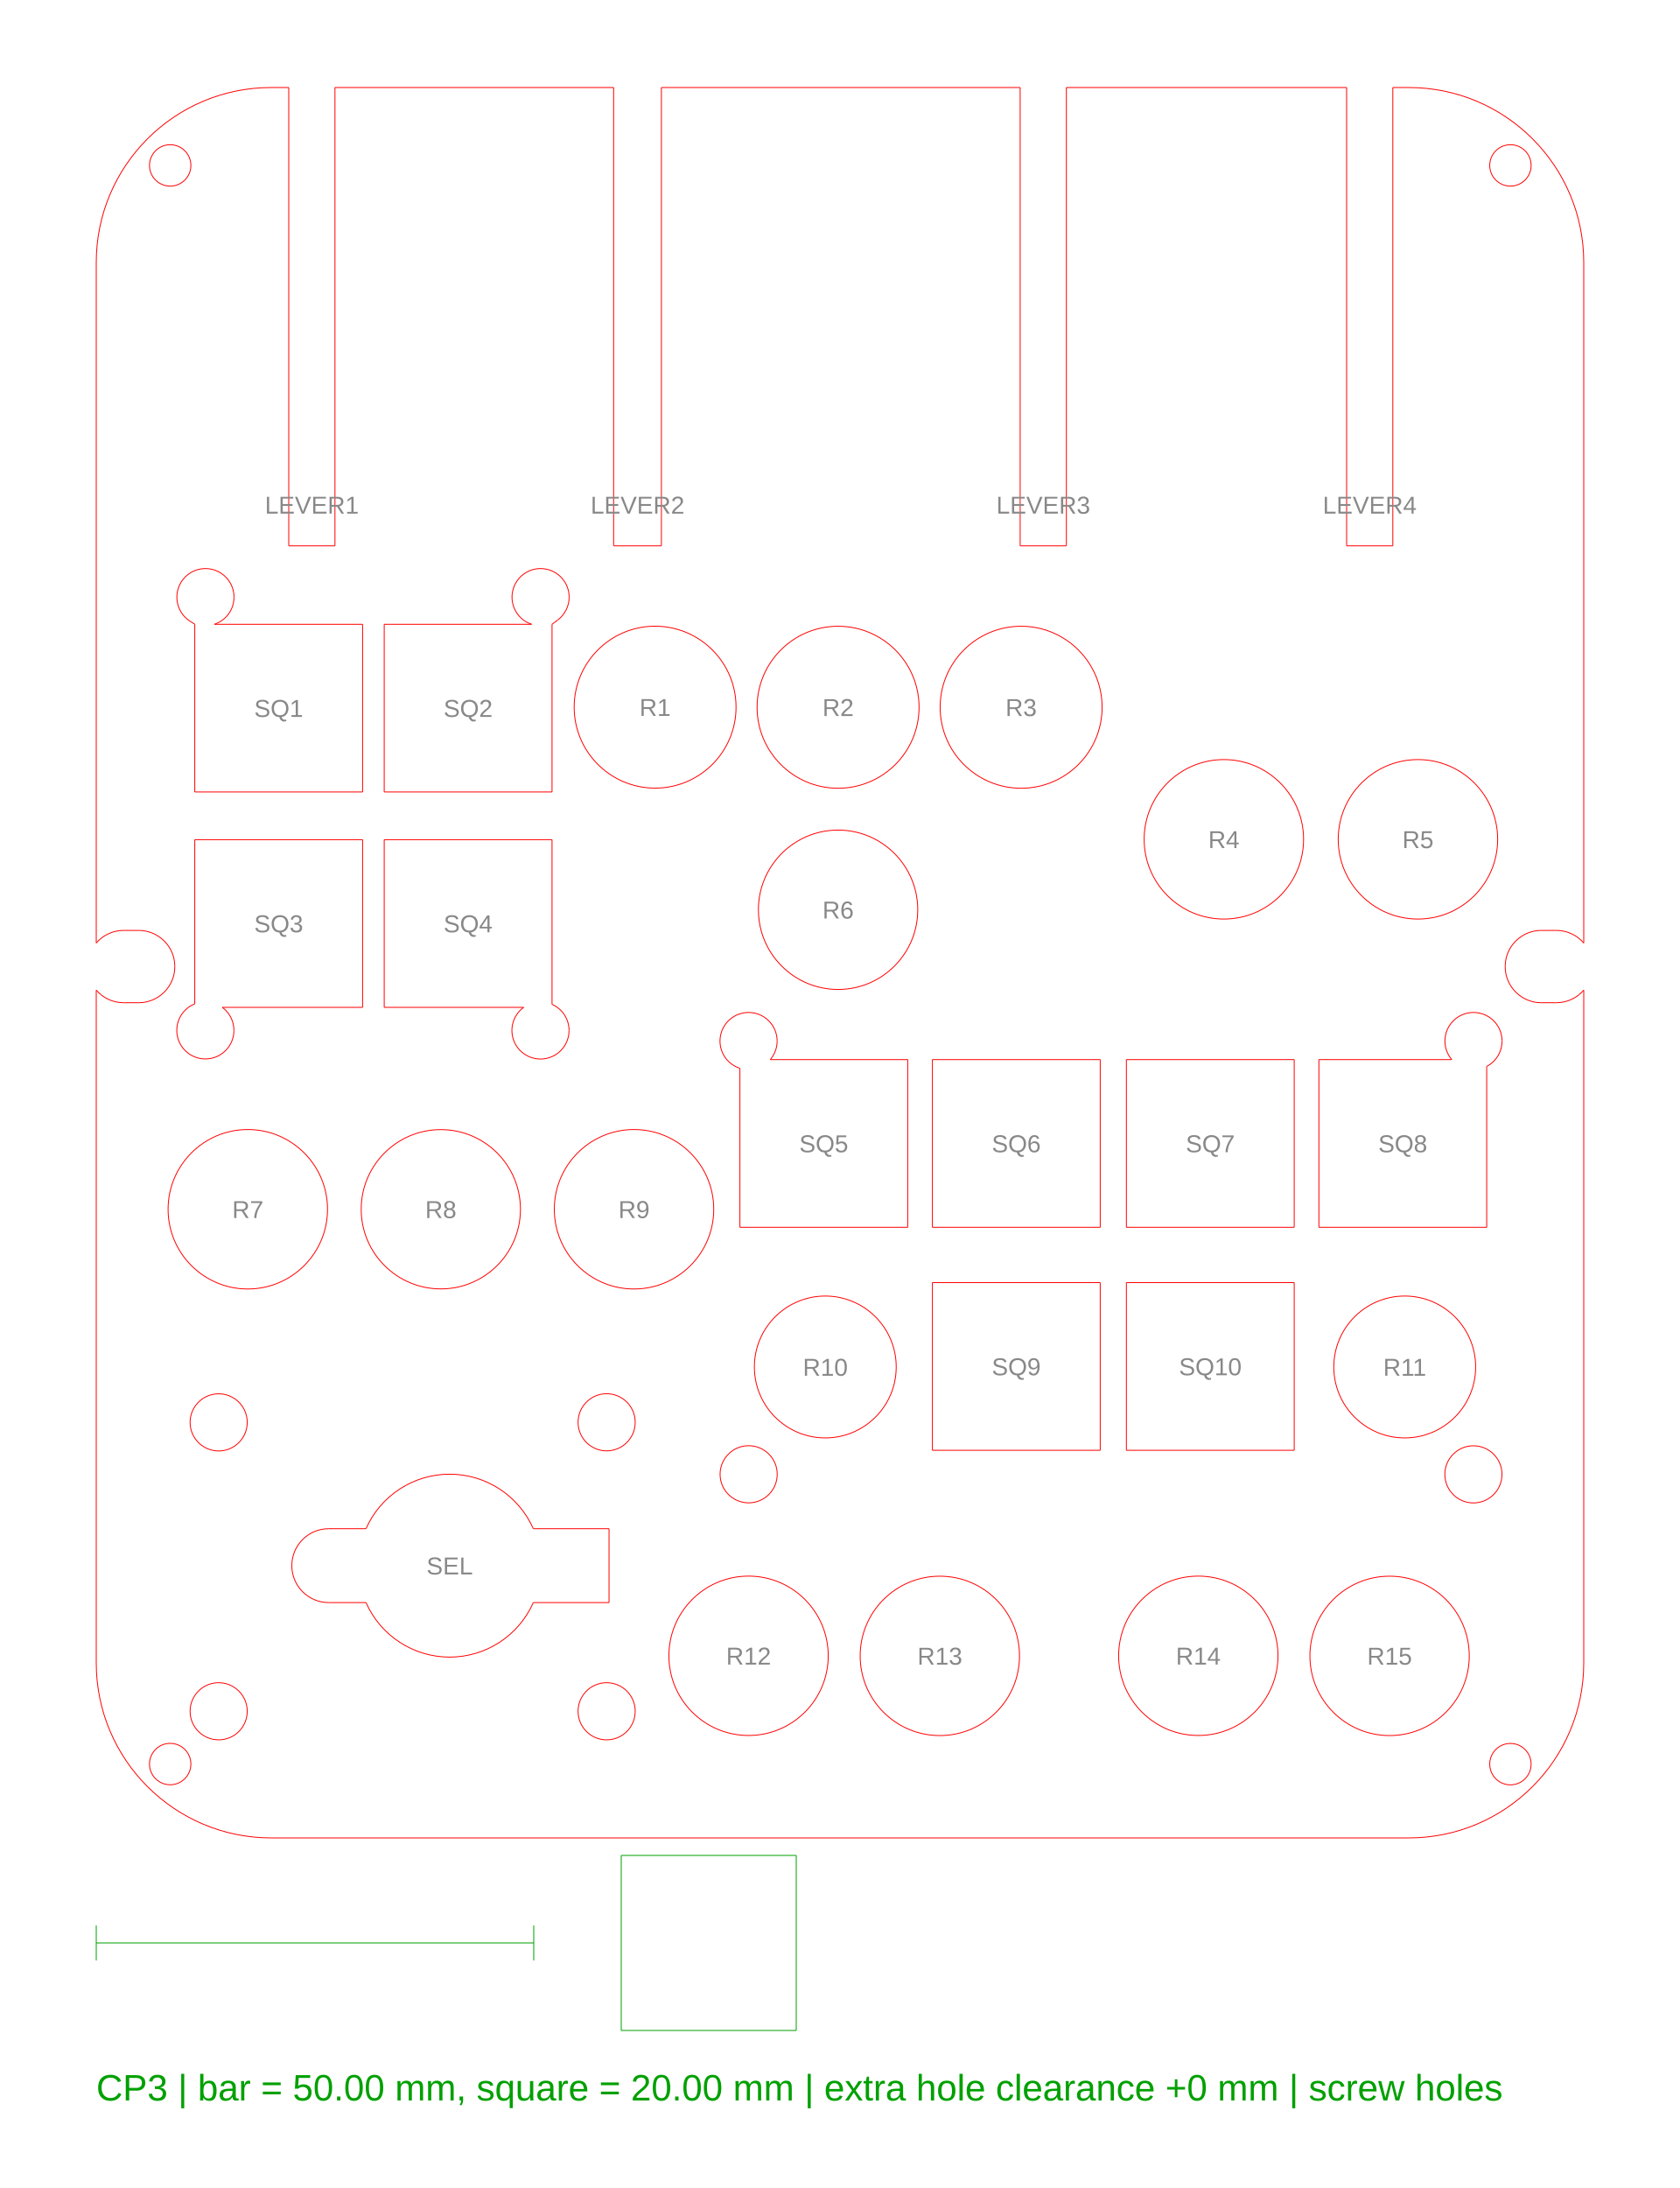
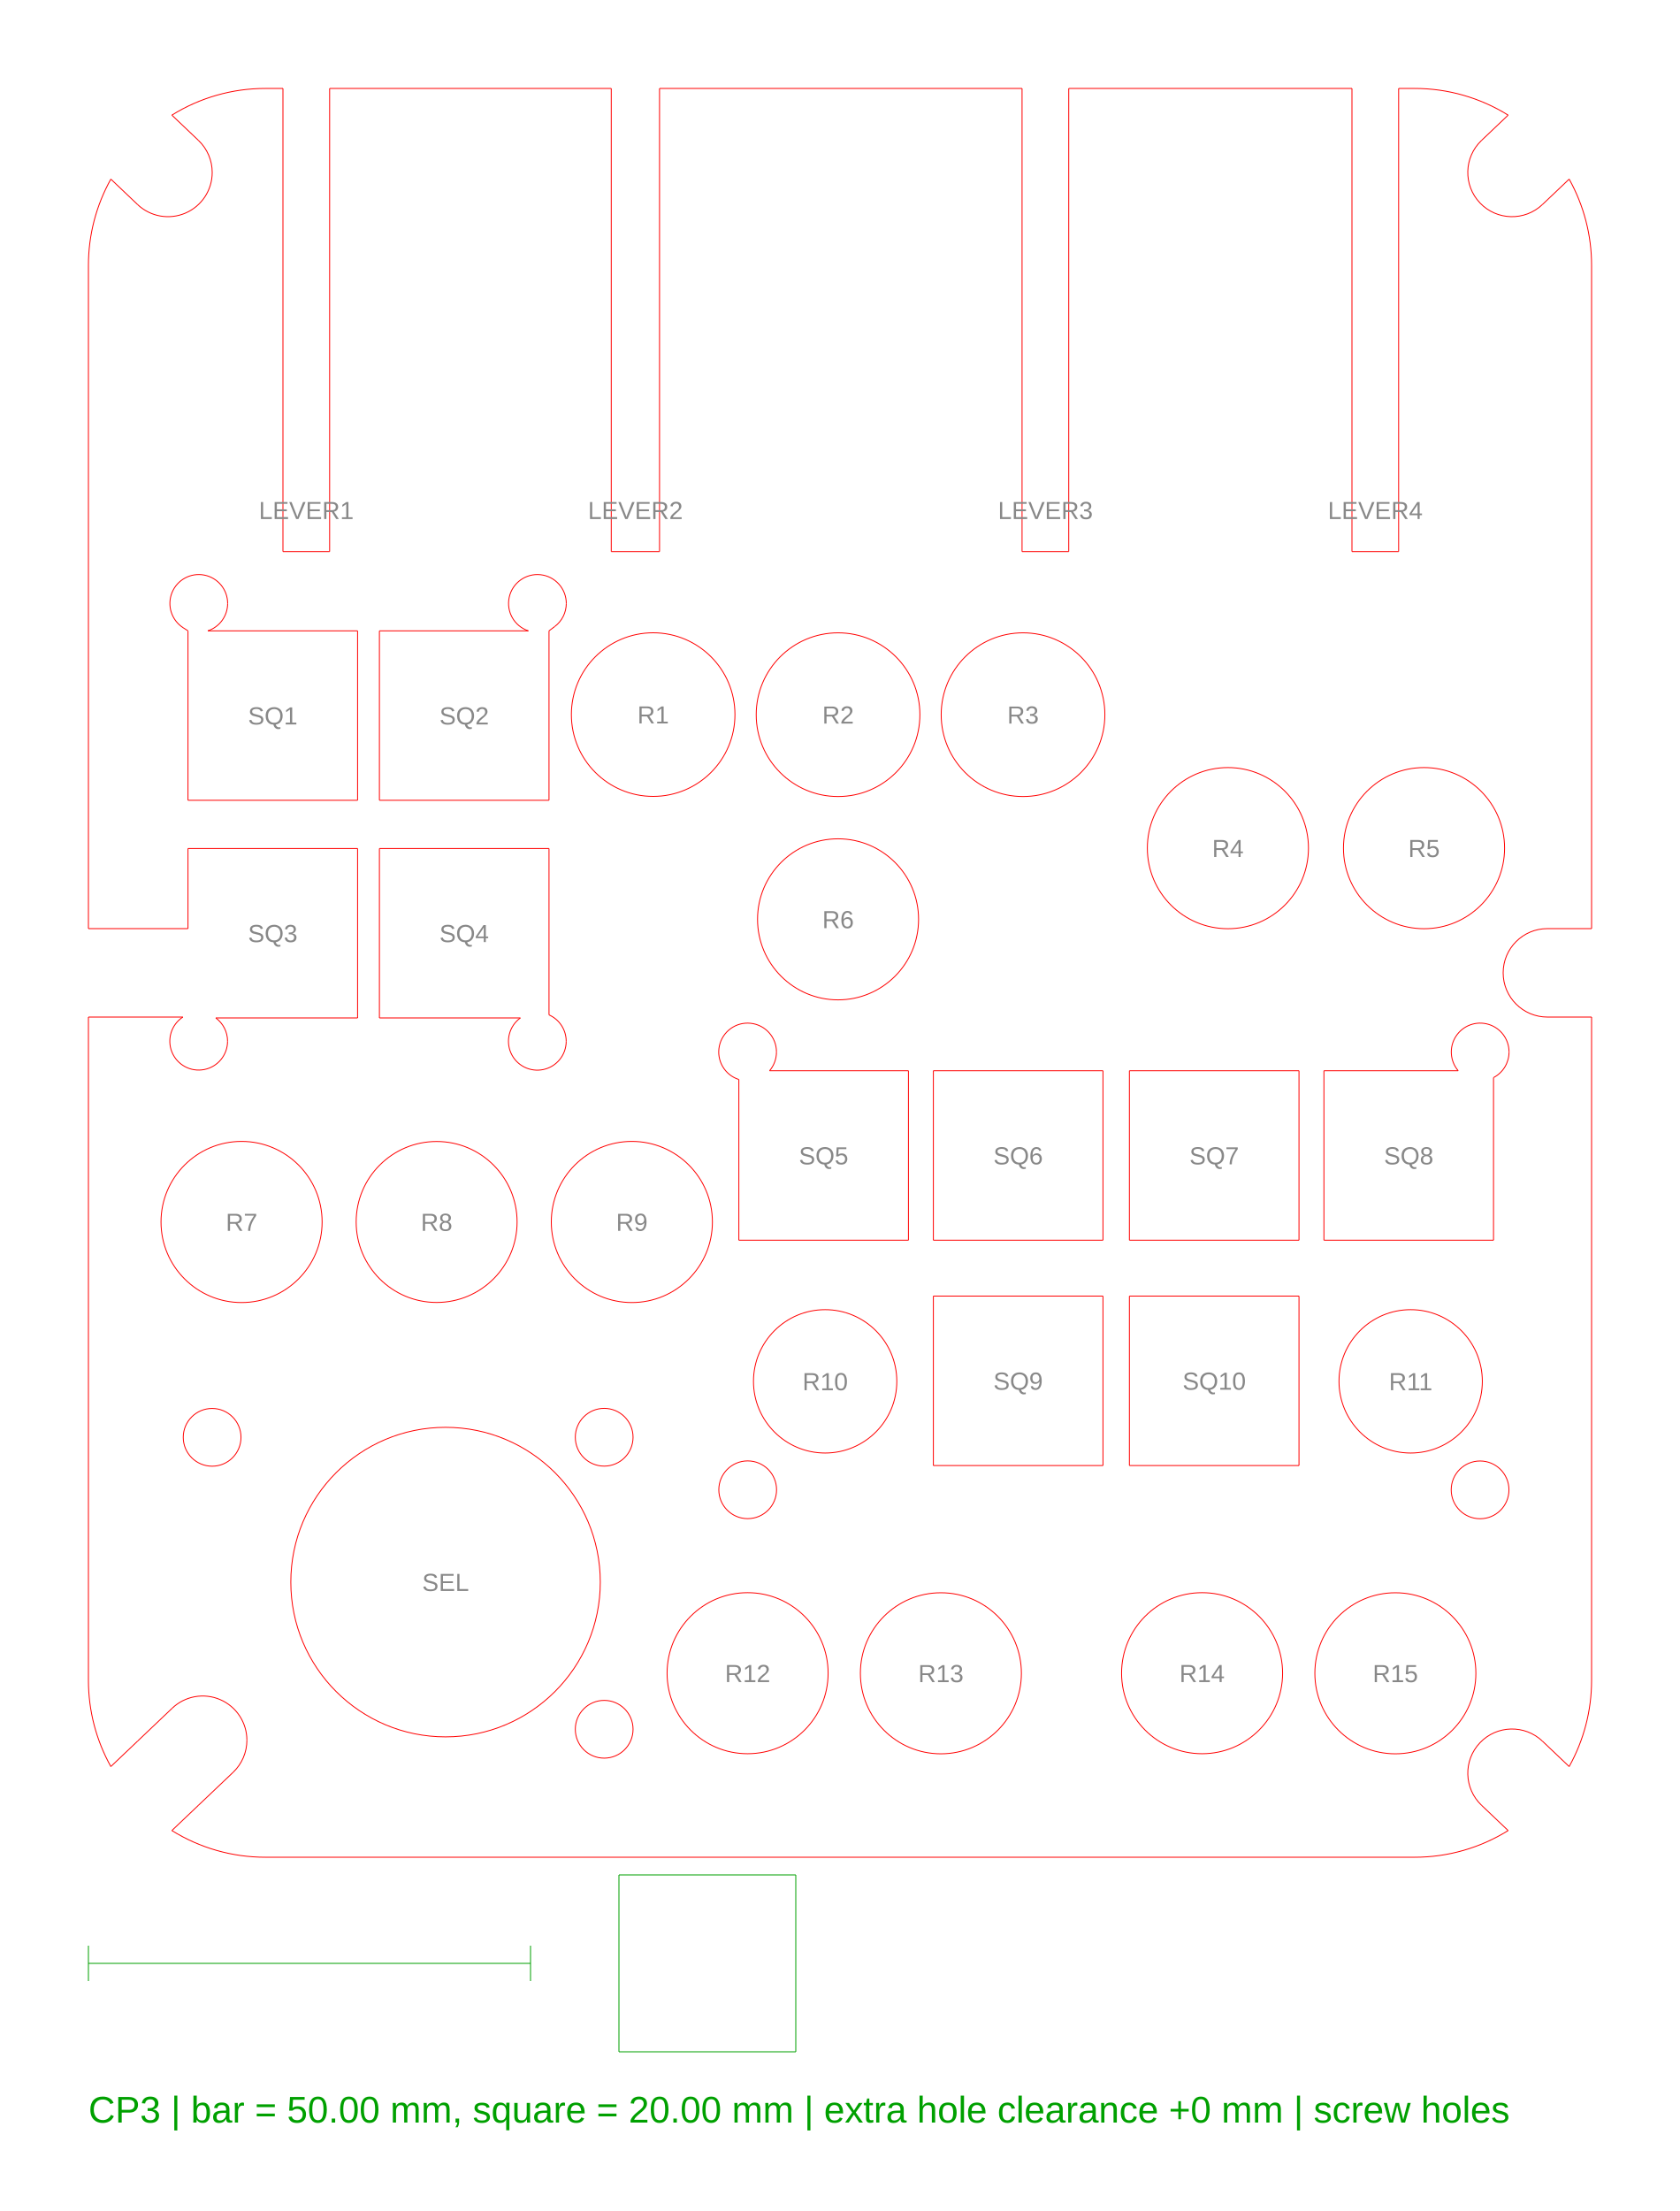
- <svg xmlns="http://www.w3.org/2000/svg" width="192mm" height="250mm" viewBox="0 0 192 250">
-   <line x1="31" y1="210" x2="161" y2="210" fill="none" stroke="#ff0000" stroke-width="0.1" />
-   <line x1="181" y1="190" x2="181" y2="113.134" fill="none" stroke="#ff0000" stroke-width="0.1" />
-   <line x1="181" y1="107.746" x2="181" y2="30" fill="none" stroke="#ff0000" stroke-width="0.1" />
-   <line x1="161" y1="10" x2="159.18" y2="10" fill="none" stroke="#ff0000" stroke-width="0.1" />
-   <line x1="153.9" y1="10" x2="121.87" y2="10" fill="none" stroke="#ff0000" stroke-width="0.1" />
-   <line x1="116.59" y1="10" x2="75.59" y2="10" fill="none" stroke="#ff0000" stroke-width="0.1" />
-   <line x1="70.13" y1="10" x2="38.28" y2="10" fill="none" stroke="#ff0000" stroke-width="0.1" />
-   <line x1="33" y1="10" x2="31" y2="10" fill="none" stroke="#ff0000" stroke-width="0.1" />
-   <line x1="11" y1="30" x2="11" y2="107.746" fill="none" stroke="#ff0000" stroke-width="0.1" />
-   <line x1="11" y1="113.134" x2="11" y2="190" fill="none" stroke="#ff0000" stroke-width="0.1" />
-   <path d="M 161 210 A 20 20 0 0 0 181 190" fill="none" stroke="#ff0000" stroke-width="0.1" />
-   <path d="M 181 30 A 20 20 0 0 0 161 10" fill="none" stroke="#ff0000" stroke-width="0.1" />
-   <path d="M 31 10 A 20 20 0 0 0 11 30" fill="none" stroke="#ff0000" stroke-width="0.1" />
-   <path d="M 11 190 A 20 20 0 0 0 31 210" fill="none" stroke="#ff0000" stroke-width="0.1" />
-   <line x1="33" y1="62.37" x2="38.28" y2="62.37" fill="none" stroke="#ff0000" stroke-width="0.1" />
-   <line x1="38.28" y1="62.37" x2="38.28" y2="10" fill="none" stroke="#ff0000" stroke-width="0.1" />
-   <line x1="33" y1="10" x2="33" y2="62.37" fill="none" stroke="#ff0000" stroke-width="0.1" />
-   <line x1="70.13" y1="62.37" x2="75.59" y2="62.37" fill="none" stroke="#ff0000" stroke-width="0.1" />
-   <line x1="75.59" y1="62.37" x2="75.59" y2="10" fill="none" stroke="#ff0000" stroke-width="0.1" />
-   <line x1="70.13" y1="10" x2="70.13" y2="62.37" fill="none" stroke="#ff0000" stroke-width="0.1" />
-   <line x1="116.59" y1="62.37" x2="121.87" y2="62.37" fill="none" stroke="#ff0000" stroke-width="0.1" />
-   <line x1="121.87" y1="62.37" x2="121.87" y2="10" fill="none" stroke="#ff0000" stroke-width="0.1" />
-   <line x1="116.59" y1="10" x2="116.59" y2="62.37" fill="none" stroke="#ff0000" stroke-width="0.1" />
-   <line x1="153.9" y1="62.37" x2="159.18" y2="62.37" fill="none" stroke="#ff0000" stroke-width="0.1" />
-   <line x1="159.18" y1="62.37" x2="159.18" y2="10" fill="none" stroke="#ff0000" stroke-width="0.1" />
-   <line x1="153.9" y1="10" x2="153.9" y2="62.37" fill="none" stroke="#ff0000" stroke-width="0.1" />
-   <path d="M 60.95 174.67 A 10.45 10.45 0 0 0 41.83 174.67" fill="none" stroke="#ff0000" stroke-width="0.1" />
-   <path d="M 41.83 183.11 A 10.45 10.45 0 0 0 60.95 183.11" fill="none" stroke="#ff0000" stroke-width="0.1" />
-   <line x1="37.57" y1="183.11" x2="41.83" y2="183.11" fill="none" stroke="#ff0000" stroke-width="0.1" />
-   <line x1="41.83" y1="174.67" x2="37.57" y2="174.67" fill="none" stroke="#ff0000" stroke-width="0.1" />
-   <path d="M 37.57 174.67 A 4.22 4.22 0 0 0 33.35 178.89" fill="none" stroke="#ff0000" stroke-width="0.1" />
-   <path d="M 33.35 178.89 A 4.22 4.22 0 0 0 37.57 183.11" fill="none" stroke="#ff0000" stroke-width="0.1" />
-   <line x1="60.95" y1="183.11" x2="69.605" y2="183.11" fill="none" stroke="#ff0000" stroke-width="0.1" />
-   <line x1="69.605" y1="183.11" x2="69.605" y2="174.67" fill="none" stroke="#ff0000" stroke-width="0.1" />
-   <line x1="69.605" y1="174.67" x2="60.95" y2="174.67" fill="none" stroke="#ff0000" stroke-width="0.1" />
-   <line x1="22.26" y1="90.49" x2="41.44" y2="90.49" fill="none" stroke="#ff0000" stroke-width="0.1" />
-   <line x1="41.44" y1="90.49" x2="41.44" y2="71.33" fill="none" stroke="#ff0000" stroke-width="0.1" />
-   <line x1="41.44" y1="71.33" x2="24.505" y2="71.33" fill="none" stroke="#ff0000" stroke-width="0.1" />
-   <line x1="22.26" y1="71.33" x2="22.26" y2="90.49" fill="none" stroke="#ff0000" stroke-width="0.1" />
-   <line x1="43.91" y1="90.49" x2="63.09" y2="90.49" fill="none" stroke="#ff0000" stroke-width="0.1" />
-   <line x1="63.09" y1="90.49" x2="63.09" y2="71.33" fill="none" stroke="#ff0000" stroke-width="0.1" />
-   <line x1="60.755" y1="71.33" x2="43.91" y2="71.33" fill="none" stroke="#ff0000" stroke-width="0.1" />
-   <line x1="43.91" y1="71.33" x2="43.91" y2="90.49" fill="none" stroke="#ff0000" stroke-width="0.1" />
-   <line x1="25.405" y1="115.1" x2="41.44" y2="115.1" fill="none" stroke="#ff0000" stroke-width="0.1" />
-   <line x1="41.44" y1="115.1" x2="41.44" y2="95.94" fill="none" stroke="#ff0000" stroke-width="0.1" />
-   <line x1="41.44" y1="95.94" x2="22.26" y2="95.94" fill="none" stroke="#ff0000" stroke-width="0.1" />
-   <line x1="22.26" y1="95.94" x2="22.26" y2="114.698" fill="none" stroke="#ff0000" stroke-width="0.1" />
-   <line x1="43.91" y1="115.1" x2="59.849" y2="115.1" fill="none" stroke="#ff0000" stroke-width="0.1" />
-   <line x1="63.09" y1="114.754" x2="63.09" y2="95.94" fill="none" stroke="#ff0000" stroke-width="0.1" />
-   <line x1="63.09" y1="95.94" x2="43.91" y2="95.94" fill="none" stroke="#ff0000" stroke-width="0.1" />
-   <line x1="43.91" y1="95.94" x2="43.91" y2="115.1" fill="none" stroke="#ff0000" stroke-width="0.1" />
-   <line x1="84.56" y1="140.23" x2="103.74" y2="140.23" fill="none" stroke="#ff0000" stroke-width="0.1" />
-   <line x1="103.74" y1="140.23" x2="103.74" y2="121.07" fill="none" stroke="#ff0000" stroke-width="0.1" />
-   <line x1="103.74" y1="121.07" x2="88.033" y2="121.07" fill="none" stroke="#ff0000" stroke-width="0.1" />
-   <line x1="84.56" y1="122.061" x2="84.56" y2="140.23" fill="none" stroke="#ff0000" stroke-width="0.1" />
-   <line x1="106.56" y1="140.23" x2="125.74" y2="140.23" fill="none" stroke="#ff0000" stroke-width="0.1" />
-   <line x1="125.74" y1="140.23" x2="125.74" y2="121.07" fill="none" stroke="#ff0000" stroke-width="0.1" />
-   <line x1="125.74" y1="121.07" x2="106.56" y2="121.07" fill="none" stroke="#ff0000" stroke-width="0.1" />
-   <line x1="106.56" y1="121.07" x2="106.56" y2="140.23" fill="none" stroke="#ff0000" stroke-width="0.1" />
-   <line x1="128.73" y1="140.23" x2="147.91" y2="140.23" fill="none" stroke="#ff0000" stroke-width="0.1" />
-   <line x1="147.91" y1="140.23" x2="147.91" y2="121.07" fill="none" stroke="#ff0000" stroke-width="0.1" />
-   <line x1="147.91" y1="121.07" x2="128.73" y2="121.07" fill="none" stroke="#ff0000" stroke-width="0.1" />
-   <line x1="128.73" y1="121.07" x2="128.73" y2="140.23" fill="none" stroke="#ff0000" stroke-width="0.1" />
-   <line x1="150.73" y1="140.23" x2="169.91" y2="140.23" fill="none" stroke="#ff0000" stroke-width="0.1" />
-   <line x1="169.91" y1="140.23" x2="169.91" y2="121.845" fill="none" stroke="#ff0000" stroke-width="0.1" />
-   <line x1="165.917" y1="121.07" x2="150.73" y2="121.07" fill="none" stroke="#ff0000" stroke-width="0.1" />
-   <line x1="150.73" y1="121.07" x2="150.73" y2="140.23" fill="none" stroke="#ff0000" stroke-width="0.1" />
-   <line x1="106.56" y1="165.71" x2="125.74" y2="165.71" fill="none" stroke="#ff0000" stroke-width="0.1" />
-   <line x1="125.74" y1="165.71" x2="125.74" y2="146.55" fill="none" stroke="#ff0000" stroke-width="0.1" />
-   <line x1="125.74" y1="146.55" x2="106.56" y2="146.55" fill="none" stroke="#ff0000" stroke-width="0.1" />
-   <line x1="106.56" y1="146.55" x2="106.56" y2="165.71" fill="none" stroke="#ff0000" stroke-width="0.1" />
-   <line x1="128.73" y1="165.71" x2="147.91" y2="165.71" fill="none" stroke="#ff0000" stroke-width="0.1" />
-   <line x1="147.91" y1="165.71" x2="147.91" y2="146.55" fill="none" stroke="#ff0000" stroke-width="0.1" />
-   <line x1="147.91" y1="146.55" x2="128.73" y2="146.55" fill="none" stroke="#ff0000" stroke-width="0.1" />
-   <line x1="128.73" y1="146.55" x2="128.73" y2="165.71" fill="none" stroke="#ff0000" stroke-width="0.1" />
-   <circle cx="74.87" cy="80.8" r="9.25" fill="none" stroke="#ff0000" stroke-width="0.1" />
-   <circle cx="95.78" cy="80.81" r="9.255" fill="none" stroke="#ff0000" stroke-width="0.1" />
-   <circle cx="116.7" cy="80.81" r="9.255" fill="none" stroke="#ff0000" stroke-width="0.1" />
-   <circle cx="139.87" cy="95.9" r="9.11" fill="none" stroke="#ff0000" stroke-width="0.1" />
-   <circle cx="162.05" cy="95.9" r="9.11" fill="none" stroke="#ff0000" stroke-width="0.1" />
-   <circle cx="95.78" cy="103.95" r="9.105" fill="none" stroke="#ff0000" stroke-width="0.1" />
-   <circle cx="28.32" cy="138.17" r="9.11" fill="none" stroke="#ff0000" stroke-width="0.1" />
-   <circle cx="50.38" cy="138.17" r="9.1" fill="none" stroke="#ff0000" stroke-width="0.1" />
-   <circle cx="72.46" cy="138.17" r="9.11" fill="none" stroke="#ff0000" stroke-width="0.1" />
-   <circle cx="94.32" cy="156.19" r="8.105" fill="none" stroke="#ff0000" stroke-width="0.1" />
-   <circle cx="160.54" cy="156.19" r="8.105" fill="none" stroke="#ff0000" stroke-width="0.1" />
-   <circle cx="85.55" cy="189.19" r="9.105" fill="none" stroke="#ff0000" stroke-width="0.1" />
-   <circle cx="107.41" cy="189.2" r="9.105" fill="none" stroke="#ff0000" stroke-width="0.1" />
-   <circle cx="136.95" cy="189.19" r="9.105" fill="none" stroke="#ff0000" stroke-width="0.1" />
-   <circle cx="158.81" cy="189.2" r="9.105" fill="none" stroke="#ff0000" stroke-width="0.1" />
-   <path d="M 26.745 68.23 A 3.265 3.265 0 1 0 21.704 70.97" fill="none" stroke="#ff0000" stroke-width="0.1" />
-   <path d="M 24.505 71.33 A 3.265 3.265 0 0 0 26.745 68.23" fill="none" stroke="#ff0000" stroke-width="0.1" />
-   <path d="M 65.045 68.23 A 3.265 3.265 0 1 0 60.755 71.33" fill="none" stroke="#ff0000" stroke-width="0.1" />
-   <path d="M 63.742 70.84 A 3.265 3.265 0 0 0 65.045 68.23" fill="none" stroke="#ff0000" stroke-width="0.1" />
-   <path d="M 26.735 117.73 A 3.265 3.265 0 0 0 25.405 115.1" fill="none" stroke="#ff0000" stroke-width="0.1" />
-   <path d="M 22.26 114.698 A 3.265 3.265 0 1 0 26.735 117.73" fill="none" stroke="#ff0000" stroke-width="0.1" />
-   <path d="M 65.035 117.74 A 3.265 3.265 0 0 0 63.09 114.754" fill="none" stroke="#ff0000" stroke-width="0.1" />
-   <path d="M 59.849 115.1 A 3.265 3.265 0 1 0 65.035 117.74" fill="none" stroke="#ff0000" stroke-width="0.1" />
-   <path d="M 88.815 118.95 A 3.265 3.265 0 1 0 84.56 122.061" fill="none" stroke="#ff0000" stroke-width="0.1" />
-   <path d="M 88.033 121.07 A 3.265 3.265 0 0 0 88.815 118.95" fill="none" stroke="#ff0000" stroke-width="0.1" />
-   <path d="M 171.665 118.95 A 3.265 3.265 0 1 0 165.917 121.07" fill="none" stroke="#ff0000" stroke-width="0.1" />
-   <path d="M 169.91 121.845 A 3.265 3.265 0 0 0 171.665 118.95" fill="none" stroke="#ff0000" stroke-width="0.1" />
-   <circle cx="24.99" cy="162.52" r="3.265" fill="none" stroke="#ff0000" stroke-width="0.1" />
-   <circle cx="69.33" cy="162.51" r="3.265" fill="none" stroke="#ff0000" stroke-width="0.1" />
-   <circle cx="85.56" cy="168.45" r="3.265" fill="none" stroke="#ff0000" stroke-width="0.1" />
-   <circle cx="168.39" cy="168.46" r="3.265" fill="none" stroke="#ff0000" stroke-width="0.1" />
-   <circle cx="24.99" cy="195.53" r="3.265" fill="none" stroke="#ff0000" stroke-width="0.1" />
-   <circle cx="69.33" cy="195.53" r="3.265" fill="none" stroke="#ff0000" stroke-width="0.1" />
-   <circle cx="19.45" cy="201.56" r="2.365" fill="none" stroke="#ff0000" stroke-width="0.1" />
-   <circle cx="172.62" cy="201.57" r="2.365" fill="none" stroke="#ff0000" stroke-width="0.1" />
-   <circle cx="19.45" cy="18.9" r="2.365" fill="none" stroke="#ff0000" stroke-width="0.1" />
-   <circle cx="172.62" cy="18.9" r="2.365" fill="none" stroke="#ff0000" stroke-width="0.1" />
-   <line x1="14.13" y1="114.57" x2="15.85" y2="114.57" fill="none" stroke="#ff0000" stroke-width="0.1" />
-   <line x1="15.85" y1="106.31" x2="14.13" y2="106.31" fill="none" stroke="#ff0000" stroke-width="0.1" />
-   <path d="M 15.85 114.57 A 4.13 4.13 0 0 0 19.98 110.44" fill="none" stroke="#ff0000" stroke-width="0.1" />
-   <path d="M 19.98 110.44 A 4.13 4.13 0 0 0 15.85 106.31" fill="none" stroke="#ff0000" stroke-width="0.1" />
-   <path d="M 14.13 106.31 A 4.13 4.13 0 0 0 11 107.746" fill="none" stroke="#ff0000" stroke-width="0.1" />
-   <path d="M 11 113.134 A 4.13 4.13 0 0 0 14.13 114.57" fill="none" stroke="#ff0000" stroke-width="0.1" />
-   <line x1="176.15" y1="114.57" x2="177.87" y2="114.57" fill="none" stroke="#ff0000" stroke-width="0.1" />
-   <line x1="177.87" y1="106.31" x2="176.15" y2="106.31" fill="none" stroke="#ff0000" stroke-width="0.1" />
-   <path d="M 177.87 114.57 A 4.13 4.13 0 0 0 181 113.134" fill="none" stroke="#ff0000" stroke-width="0.1" />
-   <path d="M 181 107.746 A 4.13 4.13 0 0 0 177.87 106.31" fill="none" stroke="#ff0000" stroke-width="0.1" />
-   <path d="M 176.15 106.31 A 4.13 4.13 0 0 0 172.02 110.44" fill="none" stroke="#ff0000" stroke-width="0.1" />
-   <path d="M 172.02 110.44 A 4.13 4.13 0 0 0 176.15 114.57" fill="none" stroke="#ff0000" stroke-width="0.1" />
-   <line x1="21.704" y1="70.97" x2="22.26" y2="71.33" fill="none" stroke="#ff0000" stroke-width="0.1" />
-   <line x1="63.09" y1="71.33" x2="63.742" y2="70.84" fill="none" stroke="#ff0000" stroke-width="0.1" />
-   <text x="35.64" y="58.685" font-family="Arial, Helvetica, sans-serif" font-size="2.8" text-anchor="middle" fill="#888888">LEVER1</text>
-   <text x="72.86" y="58.685" font-family="Arial, Helvetica, sans-serif" font-size="2.8" text-anchor="middle" fill="#888888">LEVER2</text>
-   <text x="119.23" y="58.685" font-family="Arial, Helvetica, sans-serif" font-size="2.8" text-anchor="middle" fill="#888888">LEVER3</text>
-   <text x="156.54" y="58.685" font-family="Arial, Helvetica, sans-serif" font-size="2.8" text-anchor="middle" fill="#888888">LEVER4</text>
-   <text x="51.39" y="179.89" font-family="Arial, Helvetica, sans-serif" font-size="2.8" text-anchor="middle" fill="#888888">SEL</text>
-   <text x="31.85" y="81.91" font-family="Arial, Helvetica, sans-serif" font-size="2.8" text-anchor="middle" fill="#888888">SQ1</text>
-   <text x="53.5" y="81.91" font-family="Arial, Helvetica, sans-serif" font-size="2.8" text-anchor="middle" fill="#888888">SQ2</text>
-   <text x="31.85" y="106.52" font-family="Arial, Helvetica, sans-serif" font-size="2.8" text-anchor="middle" fill="#888888">SQ3</text>
-   <text x="53.5" y="106.52" font-family="Arial, Helvetica, sans-serif" font-size="2.8" text-anchor="middle" fill="#888888">SQ4</text>
-   <text x="94.15" y="131.65" font-family="Arial, Helvetica, sans-serif" font-size="2.8" text-anchor="middle" fill="#888888">SQ5</text>
-   <text x="116.15" y="131.65" font-family="Arial, Helvetica, sans-serif" font-size="2.8" text-anchor="middle" fill="#888888">SQ6</text>
-   <text x="138.32" y="131.65" font-family="Arial, Helvetica, sans-serif" font-size="2.8" text-anchor="middle" fill="#888888">SQ7</text>
-   <text x="160.32" y="131.65" font-family="Arial, Helvetica, sans-serif" font-size="2.8" text-anchor="middle" fill="#888888">SQ8</text>
-   <text x="116.15" y="157.13" font-family="Arial, Helvetica, sans-serif" font-size="2.8" text-anchor="middle" fill="#888888">SQ9</text>
-   <text x="138.32" y="157.13" font-family="Arial, Helvetica, sans-serif" font-size="2.8" text-anchor="middle" fill="#888888">SQ10</text>
-   <text x="74.87" y="81.8" font-family="Arial, Helvetica, sans-serif" font-size="2.8" text-anchor="middle" fill="#888888">R1</text>
-   <text x="95.78" y="81.81" font-family="Arial, Helvetica, sans-serif" font-size="2.8" text-anchor="middle" fill="#888888">R2</text>
-   <text x="116.7" y="81.81" font-family="Arial, Helvetica, sans-serif" font-size="2.8" text-anchor="middle" fill="#888888">R3</text>
-   <text x="139.87" y="96.9" font-family="Arial, Helvetica, sans-serif" font-size="2.8" text-anchor="middle" fill="#888888">R4</text>
-   <text x="162.05" y="96.9" font-family="Arial, Helvetica, sans-serif" font-size="2.8" text-anchor="middle" fill="#888888">R5</text>
-   <text x="95.78" y="104.95" font-family="Arial, Helvetica, sans-serif" font-size="2.8" text-anchor="middle" fill="#888888">R6</text>
-   <text x="28.32" y="139.17" font-family="Arial, Helvetica, sans-serif" font-size="2.8" text-anchor="middle" fill="#888888">R7</text>
-   <text x="50.38" y="139.17" font-family="Arial, Helvetica, sans-serif" font-size="2.8" text-anchor="middle" fill="#888888">R8</text>
-   <text x="72.46" y="139.17" font-family="Arial, Helvetica, sans-serif" font-size="2.8" text-anchor="middle" fill="#888888">R9</text>
-   <text x="94.32" y="157.19" font-family="Arial, Helvetica, sans-serif" font-size="2.8" text-anchor="middle" fill="#888888">R10</text>
-   <text x="160.54" y="157.19" font-family="Arial, Helvetica, sans-serif" font-size="2.8" text-anchor="middle" fill="#888888">R11</text>
-   <text x="85.55" y="190.19" font-family="Arial, Helvetica, sans-serif" font-size="2.8" text-anchor="middle" fill="#888888">R12</text>
-   <text x="107.41" y="190.2" font-family="Arial, Helvetica, sans-serif" font-size="2.8" text-anchor="middle" fill="#888888">R13</text>
-   <text x="136.95" y="190.19" font-family="Arial, Helvetica, sans-serif" font-size="2.8" text-anchor="middle" fill="#888888">R14</text>
-   <text x="158.81" y="190.2" font-family="Arial, Helvetica, sans-serif" font-size="2.8" text-anchor="middle" fill="#888888">R15</text>
-   <line x1="11" y1="222" x2="61" y2="222" fill="none" stroke="#00a000" stroke-width="0.1" />
-   <line x1="11" y1="224" x2="11" y2="220" fill="none" stroke="#00a000" stroke-width="0.1" />
-   <line x1="61" y1="224" x2="61" y2="220" fill="none" stroke="#00a000" stroke-width="0.1" />
-   <line x1="71" y1="232" x2="91" y2="232" fill="none" stroke="#00a000" stroke-width="0.1" />
-   <line x1="91" y1="232" x2="91" y2="212" fill="none" stroke="#00a000" stroke-width="0.1" />
-   <line x1="91" y1="212" x2="71" y2="212" fill="none" stroke="#00a000" stroke-width="0.1" />
-   <line x1="71" y1="212" x2="71" y2="232" fill="none" stroke="#00a000" stroke-width="0.1" />
-   <text x="11" y="240" font-family="Arial, Helvetica, sans-serif" font-size="4.2" text-anchor="start" fill="#00a000">CP3  |  bar = 50.00 mm, square = 20.00 mm  |  extra hole clearance +0 mm  |  screw holes</text>
+ <svg xmlns="http://www.w3.org/2000/svg" width="190mm" height="250mm" viewBox="0 0 190 250">
+   <line x1="30" y1="210" x2="160" y2="210" fill="none" stroke="#ff0000" stroke-width="0.1" />
+   <line x1="180" y1="190" x2="180" y2="115" fill="none" stroke="#ff0000" stroke-width="0.1" />
+   <line x1="180" y1="105" x2="180" y2="30" fill="none" stroke="#ff0000" stroke-width="0.1" />
+   <line x1="160" y1="10" x2="158.18" y2="10" fill="none" stroke="#ff0000" stroke-width="0.1" />
+   <line x1="152.9" y1="10" x2="120.87" y2="10" fill="none" stroke="#ff0000" stroke-width="0.1" />
+   <line x1="115.59" y1="10" x2="74.59" y2="10" fill="none" stroke="#ff0000" stroke-width="0.1" />
+   <line x1="69.13" y1="10" x2="37.28" y2="10" fill="none" stroke="#ff0000" stroke-width="0.1" />
+   <line x1="32" y1="10" x2="30" y2="10" fill="none" stroke="#ff0000" stroke-width="0.1" />
+   <line x1="10" y1="30" x2="10" y2="105" fill="none" stroke="#ff0000" stroke-width="0.1" />
+   <line x1="10" y1="115" x2="10" y2="190" fill="none" stroke="#ff0000" stroke-width="0.1" />
+   <path d="M 160 210 A 20 20 0 0 0 170.563 206.983" fill="none" stroke="#ff0000" stroke-width="0.1" />
+   <path d="M 177.464 199.747 A 20 20 0 0 0 180 190" fill="none" stroke="#ff0000" stroke-width="0.1" />
+   <path d="M 180 30 A 20 20 0 0 0 177.464 20.253" fill="none" stroke="#ff0000" stroke-width="0.1" />
+   <path d="M 170.563 13.017 A 20 20 0 0 0 160 10" fill="none" stroke="#ff0000" stroke-width="0.1" />
+   <path d="M 30 10 A 20 20 0 0 0 19.437 13.017" fill="none" stroke="#ff0000" stroke-width="0.1" />
+   <path d="M 12.536 20.253 A 20 20 0 0 0 10 30" fill="none" stroke="#ff0000" stroke-width="0.1" />
+   <path d="M 10 190 A 20 20 0 0 0 12.535 199.746" fill="none" stroke="#ff0000" stroke-width="0.1" />
+   <path d="M 19.437 206.983 A 20 20 0 0 0 30 210" fill="none" stroke="#ff0000" stroke-width="0.1" />
+   <line x1="32" y1="62.37" x2="37.28" y2="62.37" fill="none" stroke="#ff0000" stroke-width="0.1" />
+   <line x1="37.28" y1="62.37" x2="37.28" y2="10" fill="none" stroke="#ff0000" stroke-width="0.1" />
+   <line x1="32" y1="10" x2="32" y2="62.37" fill="none" stroke="#ff0000" stroke-width="0.1" />
+   <line x1="69.13" y1="62.37" x2="74.59" y2="62.37" fill="none" stroke="#ff0000" stroke-width="0.1" />
+   <line x1="74.59" y1="62.37" x2="74.59" y2="10" fill="none" stroke="#ff0000" stroke-width="0.1" />
+   <line x1="69.13" y1="10" x2="69.13" y2="62.37" fill="none" stroke="#ff0000" stroke-width="0.1" />
+   <line x1="115.59" y1="62.37" x2="120.87" y2="62.37" fill="none" stroke="#ff0000" stroke-width="0.1" />
+   <line x1="120.87" y1="62.37" x2="120.87" y2="10" fill="none" stroke="#ff0000" stroke-width="0.1" />
+   <line x1="115.59" y1="10" x2="115.59" y2="62.37" fill="none" stroke="#ff0000" stroke-width="0.1" />
+   <line x1="152.9" y1="62.37" x2="158.18" y2="62.37" fill="none" stroke="#ff0000" stroke-width="0.1" />
+   <line x1="158.18" y1="62.37" x2="158.18" y2="10" fill="none" stroke="#ff0000" stroke-width="0.1" />
+   <line x1="152.9" y1="10" x2="152.9" y2="62.37" fill="none" stroke="#ff0000" stroke-width="0.1" />
+   <circle cx="50.39" cy="178.89" r="17.5" fill="none" stroke="#ff0000" stroke-width="0.1" />
+   <line x1="21.26" y1="90.49" x2="40.44" y2="90.49" fill="none" stroke="#ff0000" stroke-width="0.1" />
+   <line x1="40.44" y1="90.49" x2="40.44" y2="71.33" fill="none" stroke="#ff0000" stroke-width="0.1" />
+   <line x1="40.44" y1="71.33" x2="23.505" y2="71.33" fill="none" stroke="#ff0000" stroke-width="0.1" />
+   <line x1="21.26" y1="71.33" x2="21.26" y2="90.49" fill="none" stroke="#ff0000" stroke-width="0.1" />
+   <line x1="42.91" y1="90.49" x2="62.09" y2="90.49" fill="none" stroke="#ff0000" stroke-width="0.1" />
+   <line x1="62.09" y1="90.49" x2="62.09" y2="71.33" fill="none" stroke="#ff0000" stroke-width="0.1" />
+   <line x1="59.755" y1="71.33" x2="42.91" y2="71.33" fill="none" stroke="#ff0000" stroke-width="0.1" />
+   <line x1="42.91" y1="71.33" x2="42.91" y2="90.49" fill="none" stroke="#ff0000" stroke-width="0.1" />
+   <line x1="24.405" y1="115.1" x2="40.44" y2="115.1" fill="none" stroke="#ff0000" stroke-width="0.1" />
+   <line x1="40.44" y1="115.1" x2="40.44" y2="95.94" fill="none" stroke="#ff0000" stroke-width="0.1" />
+   <line x1="40.44" y1="95.94" x2="21.26" y2="95.94" fill="none" stroke="#ff0000" stroke-width="0.1" />
+   <line x1="21.26" y1="95.94" x2="21.26" y2="105" fill="none" stroke="#ff0000" stroke-width="0.1" />
+   <line x1="42.91" y1="115.1" x2="58.849" y2="115.1" fill="none" stroke="#ff0000" stroke-width="0.1" />
+   <line x1="62.09" y1="114.754" x2="62.09" y2="95.94" fill="none" stroke="#ff0000" stroke-width="0.1" />
+   <line x1="62.09" y1="95.94" x2="42.91" y2="95.94" fill="none" stroke="#ff0000" stroke-width="0.1" />
+   <line x1="42.91" y1="95.94" x2="42.91" y2="115.1" fill="none" stroke="#ff0000" stroke-width="0.1" />
+   <line x1="83.56" y1="140.23" x2="102.74" y2="140.23" fill="none" stroke="#ff0000" stroke-width="0.1" />
+   <line x1="102.74" y1="140.23" x2="102.74" y2="121.07" fill="none" stroke="#ff0000" stroke-width="0.1" />
+   <line x1="102.74" y1="121.07" x2="87.033" y2="121.07" fill="none" stroke="#ff0000" stroke-width="0.1" />
+   <line x1="83.56" y1="122.061" x2="83.56" y2="140.23" fill="none" stroke="#ff0000" stroke-width="0.1" />
+   <line x1="105.56" y1="140.23" x2="124.74" y2="140.23" fill="none" stroke="#ff0000" stroke-width="0.1" />
+   <line x1="124.74" y1="140.23" x2="124.74" y2="121.07" fill="none" stroke="#ff0000" stroke-width="0.1" />
+   <line x1="124.74" y1="121.07" x2="105.56" y2="121.07" fill="none" stroke="#ff0000" stroke-width="0.1" />
+   <line x1="105.56" y1="121.07" x2="105.56" y2="140.23" fill="none" stroke="#ff0000" stroke-width="0.1" />
+   <line x1="127.73" y1="140.23" x2="146.91" y2="140.23" fill="none" stroke="#ff0000" stroke-width="0.1" />
+   <line x1="146.91" y1="140.23" x2="146.91" y2="121.07" fill="none" stroke="#ff0000" stroke-width="0.1" />
+   <line x1="146.91" y1="121.07" x2="127.73" y2="121.07" fill="none" stroke="#ff0000" stroke-width="0.1" />
+   <line x1="127.73" y1="121.07" x2="127.73" y2="140.23" fill="none" stroke="#ff0000" stroke-width="0.1" />
+   <line x1="149.73" y1="140.23" x2="168.91" y2="140.23" fill="none" stroke="#ff0000" stroke-width="0.1" />
+   <line x1="168.91" y1="140.23" x2="168.91" y2="121.845" fill="none" stroke="#ff0000" stroke-width="0.1" />
+   <line x1="164.917" y1="121.07" x2="149.73" y2="121.07" fill="none" stroke="#ff0000" stroke-width="0.1" />
+   <line x1="149.73" y1="121.07" x2="149.73" y2="140.23" fill="none" stroke="#ff0000" stroke-width="0.1" />
+   <line x1="105.56" y1="165.71" x2="124.74" y2="165.71" fill="none" stroke="#ff0000" stroke-width="0.1" />
+   <line x1="124.74" y1="165.71" x2="124.74" y2="146.55" fill="none" stroke="#ff0000" stroke-width="0.1" />
+   <line x1="124.74" y1="146.55" x2="105.56" y2="146.55" fill="none" stroke="#ff0000" stroke-width="0.1" />
+   <line x1="105.56" y1="146.55" x2="105.56" y2="165.71" fill="none" stroke="#ff0000" stroke-width="0.1" />
+   <line x1="127.73" y1="165.71" x2="146.91" y2="165.71" fill="none" stroke="#ff0000" stroke-width="0.1" />
+   <line x1="146.91" y1="165.71" x2="146.91" y2="146.55" fill="none" stroke="#ff0000" stroke-width="0.1" />
+   <line x1="146.91" y1="146.55" x2="127.73" y2="146.55" fill="none" stroke="#ff0000" stroke-width="0.1" />
+   <line x1="127.73" y1="146.55" x2="127.73" y2="165.71" fill="none" stroke="#ff0000" stroke-width="0.1" />
+   <circle cx="73.87" cy="80.8" r="9.25" fill="none" stroke="#ff0000" stroke-width="0.1" />
+   <circle cx="94.78" cy="80.81" r="9.255" fill="none" stroke="#ff0000" stroke-width="0.1" />
+   <circle cx="115.7" cy="80.81" r="9.255" fill="none" stroke="#ff0000" stroke-width="0.1" />
+   <circle cx="138.87" cy="95.9" r="9.11" fill="none" stroke="#ff0000" stroke-width="0.1" />
+   <circle cx="161.05" cy="95.9" r="9.11" fill="none" stroke="#ff0000" stroke-width="0.1" />
+   <circle cx="94.78" cy="103.95" r="9.105" fill="none" stroke="#ff0000" stroke-width="0.1" />
+   <circle cx="27.32" cy="138.17" r="9.11" fill="none" stroke="#ff0000" stroke-width="0.1" />
+   <circle cx="49.38" cy="138.17" r="9.1" fill="none" stroke="#ff0000" stroke-width="0.1" />
+   <circle cx="71.46" cy="138.17" r="9.11" fill="none" stroke="#ff0000" stroke-width="0.1" />
+   <circle cx="93.32" cy="156.19" r="8.105" fill="none" stroke="#ff0000" stroke-width="0.1" />
+   <circle cx="159.54" cy="156.19" r="8.105" fill="none" stroke="#ff0000" stroke-width="0.1" />
+   <circle cx="84.55" cy="189.19" r="9.105" fill="none" stroke="#ff0000" stroke-width="0.1" />
+   <circle cx="106.41" cy="189.2" r="9.105" fill="none" stroke="#ff0000" stroke-width="0.1" />
+   <circle cx="135.95" cy="189.19" r="9.105" fill="none" stroke="#ff0000" stroke-width="0.1" />
+   <circle cx="157.81" cy="189.2" r="9.105" fill="none" stroke="#ff0000" stroke-width="0.1" />
+   <path d="M 25.745 68.23 A 3.265 3.265 0 1 0 20.704 70.97" fill="none" stroke="#ff0000" stroke-width="0.1" />
+   <path d="M 23.505 71.33 A 3.265 3.265 0 0 0 25.745 68.23" fill="none" stroke="#ff0000" stroke-width="0.1" />
+   <path d="M 64.045 68.23 A 3.265 3.265 0 1 0 59.755 71.33" fill="none" stroke="#ff0000" stroke-width="0.1" />
+   <path d="M 62.742 70.84 A 3.265 3.265 0 0 0 64.045 68.23" fill="none" stroke="#ff0000" stroke-width="0.1" />
+   <path d="M 25.735 117.73 A 3.265 3.265 0 0 0 24.405 115.1" fill="none" stroke="#ff0000" stroke-width="0.1" />
+   <path d="M 20.679 115 A 3.265 3.265 0 1 0 25.735 117.73" fill="none" stroke="#ff0000" stroke-width="0.1" />
+   <path d="M 64.035 117.74 A 3.265 3.265 0 0 0 62.09 114.754" fill="none" stroke="#ff0000" stroke-width="0.1" />
+   <path d="M 58.849 115.1 A 3.265 3.265 0 1 0 64.035 117.74" fill="none" stroke="#ff0000" stroke-width="0.1" />
+   <path d="M 87.815 118.95 A 3.265 3.265 0 1 0 83.56 122.061" fill="none" stroke="#ff0000" stroke-width="0.1" />
+   <path d="M 87.033 121.07 A 3.265 3.265 0 0 0 87.815 118.95" fill="none" stroke="#ff0000" stroke-width="0.1" />
+   <path d="M 170.665 118.95 A 3.265 3.265 0 1 0 164.917 121.07" fill="none" stroke="#ff0000" stroke-width="0.1" />
+   <path d="M 168.91 121.845 A 3.265 3.265 0 0 0 170.665 118.95" fill="none" stroke="#ff0000" stroke-width="0.1" />
+   <circle cx="23.99" cy="162.52" r="3.265" fill="none" stroke="#ff0000" stroke-width="0.1" />
+   <circle cx="68.33" cy="162.51" r="3.265" fill="none" stroke="#ff0000" stroke-width="0.1" />
+   <circle cx="84.56" cy="168.45" r="3.265" fill="none" stroke="#ff0000" stroke-width="0.1" />
+   <circle cx="167.39" cy="168.46" r="3.265" fill="none" stroke="#ff0000" stroke-width="0.1" />
+   <circle cx="68.33" cy="195.53" r="3.265" fill="none" stroke="#ff0000" stroke-width="0.1" />
+   <path d="M 174.445 196.876 A 5 5 0 1 0 167.555 204.124" fill="none" stroke="#ff0000" stroke-width="0.1" />
+   <path d="M 24 19.5 A 5 5 0 0 0 22.445 15.876" fill="none" stroke="#ff0000" stroke-width="0.1" />
+   <path d="M 15.555 23.124 A 5 5 0 0 0 24 19.5" fill="none" stroke="#ff0000" stroke-width="0.1" />
+   <path d="M 167.555 15.876 A 5 5 0 1 0 174.445 23.124" fill="none" stroke="#ff0000" stroke-width="0.1" />
+   <path d="M 175 105 A 5 5 0 0 0 175 115" fill="none" stroke="#ff0000" stroke-width="0.1" />
+   <line x1="22.444" y1="204.124" x2="26.368" y2="200.393" fill="none" stroke="#ff0000" stroke-width="0.1" />
+   <line x1="19.478" y1="193.145" x2="15.554" y2="196.876" fill="none" stroke="#ff0000" stroke-width="0.1" />
+   <path d="M 27.923 196.769 A 5 5 0 0 0 19.478 193.145" fill="none" stroke="#ff0000" stroke-width="0.1" />
+   <path d="M 26.368 200.393 A 5 5 0 0 0 27.923 196.769" fill="none" stroke="#ff0000" stroke-width="0.1" />
+   <line x1="15.554" y1="196.876" x2="12.535" y2="199.746" fill="none" stroke="#ff0000" stroke-width="0.1" />
+   <line x1="19.437" y1="206.983" x2="22.444" y2="204.124" fill="none" stroke="#ff0000" stroke-width="0.1" />
+   <line x1="20.704" y1="70.97" x2="21.26" y2="71.33" fill="none" stroke="#ff0000" stroke-width="0.1" />
+   <line x1="62.09" y1="71.33" x2="62.742" y2="70.84" fill="none" stroke="#ff0000" stroke-width="0.1" />
+   <line x1="167.555" y1="204.124" x2="170.563" y2="206.983" fill="none" stroke="#ff0000" stroke-width="0.1" />
+   <line x1="177.464" y1="199.747" x2="174.445" y2="196.876" fill="none" stroke="#ff0000" stroke-width="0.1" />
+   <line x1="22.445" y1="15.876" x2="19.437" y2="13.017" fill="none" stroke="#ff0000" stroke-width="0.1" />
+   <line x1="12.536" y1="20.253" x2="15.555" y2="23.124" fill="none" stroke="#ff0000" stroke-width="0.1" />
+   <line x1="174.445" y1="23.124" x2="177.464" y2="20.253" fill="none" stroke="#ff0000" stroke-width="0.1" />
+   <line x1="170.563" y1="13.017" x2="167.555" y2="15.876" fill="none" stroke="#ff0000" stroke-width="0.1" />
+   <line x1="10" y1="115" x2="15" y2="115" fill="none" stroke="#ff0000" stroke-width="0.1" />
+   <line x1="15" y1="115" x2="20.679" y2="115" fill="none" stroke="#ff0000" stroke-width="0.1" />
+   <line x1="21.26" y1="105" x2="10" y2="105" fill="none" stroke="#ff0000" stroke-width="0.1" />
+   <line x1="175" y1="115" x2="180" y2="115" fill="none" stroke="#ff0000" stroke-width="0.1" />
+   <line x1="180" y1="105" x2="175" y2="105" fill="none" stroke="#ff0000" stroke-width="0.1" />
+   <text x="34.64" y="58.685" font-family="Arial, Helvetica, sans-serif" font-size="2.8" text-anchor="middle" fill="#888888">LEVER1</text>
+   <text x="71.86" y="58.685" font-family="Arial, Helvetica, sans-serif" font-size="2.8" text-anchor="middle" fill="#888888">LEVER2</text>
+   <text x="118.23" y="58.685" font-family="Arial, Helvetica, sans-serif" font-size="2.8" text-anchor="middle" fill="#888888">LEVER3</text>
+   <text x="155.54" y="58.685" font-family="Arial, Helvetica, sans-serif" font-size="2.8" text-anchor="middle" fill="#888888">LEVER4</text>
+   <text x="50.39" y="179.89" font-family="Arial, Helvetica, sans-serif" font-size="2.8" text-anchor="middle" fill="#888888">SEL</text>
+   <text x="30.85" y="81.91" font-family="Arial, Helvetica, sans-serif" font-size="2.8" text-anchor="middle" fill="#888888">SQ1</text>
+   <text x="52.5" y="81.91" font-family="Arial, Helvetica, sans-serif" font-size="2.8" text-anchor="middle" fill="#888888">SQ2</text>
+   <text x="30.85" y="106.52" font-family="Arial, Helvetica, sans-serif" font-size="2.8" text-anchor="middle" fill="#888888">SQ3</text>
+   <text x="52.5" y="106.52" font-family="Arial, Helvetica, sans-serif" font-size="2.8" text-anchor="middle" fill="#888888">SQ4</text>
+   <text x="93.15" y="131.65" font-family="Arial, Helvetica, sans-serif" font-size="2.8" text-anchor="middle" fill="#888888">SQ5</text>
+   <text x="115.15" y="131.65" font-family="Arial, Helvetica, sans-serif" font-size="2.8" text-anchor="middle" fill="#888888">SQ6</text>
+   <text x="137.32" y="131.65" font-family="Arial, Helvetica, sans-serif" font-size="2.8" text-anchor="middle" fill="#888888">SQ7</text>
+   <text x="159.32" y="131.65" font-family="Arial, Helvetica, sans-serif" font-size="2.8" text-anchor="middle" fill="#888888">SQ8</text>
+   <text x="115.15" y="157.13" font-family="Arial, Helvetica, sans-serif" font-size="2.8" text-anchor="middle" fill="#888888">SQ9</text>
+   <text x="137.32" y="157.13" font-family="Arial, Helvetica, sans-serif" font-size="2.8" text-anchor="middle" fill="#888888">SQ10</text>
+   <text x="73.87" y="81.8" font-family="Arial, Helvetica, sans-serif" font-size="2.8" text-anchor="middle" fill="#888888">R1</text>
+   <text x="94.78" y="81.81" font-family="Arial, Helvetica, sans-serif" font-size="2.8" text-anchor="middle" fill="#888888">R2</text>
+   <text x="115.7" y="81.81" font-family="Arial, Helvetica, sans-serif" font-size="2.8" text-anchor="middle" fill="#888888">R3</text>
+   <text x="138.87" y="96.9" font-family="Arial, Helvetica, sans-serif" font-size="2.8" text-anchor="middle" fill="#888888">R4</text>
+   <text x="161.05" y="96.9" font-family="Arial, Helvetica, sans-serif" font-size="2.8" text-anchor="middle" fill="#888888">R5</text>
+   <text x="94.78" y="104.95" font-family="Arial, Helvetica, sans-serif" font-size="2.8" text-anchor="middle" fill="#888888">R6</text>
+   <text x="27.32" y="139.17" font-family="Arial, Helvetica, sans-serif" font-size="2.8" text-anchor="middle" fill="#888888">R7</text>
+   <text x="49.38" y="139.17" font-family="Arial, Helvetica, sans-serif" font-size="2.8" text-anchor="middle" fill="#888888">R8</text>
+   <text x="71.46" y="139.17" font-family="Arial, Helvetica, sans-serif" font-size="2.8" text-anchor="middle" fill="#888888">R9</text>
+   <text x="93.32" y="157.19" font-family="Arial, Helvetica, sans-serif" font-size="2.8" text-anchor="middle" fill="#888888">R10</text>
+   <text x="159.54" y="157.19" font-family="Arial, Helvetica, sans-serif" font-size="2.8" text-anchor="middle" fill="#888888">R11</text>
+   <text x="84.55" y="190.19" font-family="Arial, Helvetica, sans-serif" font-size="2.8" text-anchor="middle" fill="#888888">R12</text>
+   <text x="106.41" y="190.2" font-family="Arial, Helvetica, sans-serif" font-size="2.8" text-anchor="middle" fill="#888888">R13</text>
+   <text x="135.95" y="190.19" font-family="Arial, Helvetica, sans-serif" font-size="2.8" text-anchor="middle" fill="#888888">R14</text>
+   <text x="157.81" y="190.2" font-family="Arial, Helvetica, sans-serif" font-size="2.8" text-anchor="middle" fill="#888888">R15</text>
+   <line x1="10" y1="222" x2="60" y2="222" fill="none" stroke="#00a000" stroke-width="0.1" />
+   <line x1="10" y1="224" x2="10" y2="220" fill="none" stroke="#00a000" stroke-width="0.1" />
+   <line x1="60" y1="224" x2="60" y2="220" fill="none" stroke="#00a000" stroke-width="0.1" />
+   <line x1="70" y1="232" x2="90" y2="232" fill="none" stroke="#00a000" stroke-width="0.1" />
+   <line x1="90" y1="232" x2="90" y2="212" fill="none" stroke="#00a000" stroke-width="0.1" />
+   <line x1="90" y1="212" x2="70" y2="212" fill="none" stroke="#00a000" stroke-width="0.1" />
+   <line x1="70" y1="212" x2="70" y2="232" fill="none" stroke="#00a000" stroke-width="0.1" />
+   <text x="10" y="240" font-family="Arial, Helvetica, sans-serif" font-size="4.2" text-anchor="start" fill="#00a000">CP3  |  bar = 50.00 mm, square = 20.00 mm  |  extra hole clearance +0 mm  |  screw holes</text>
</svg>
